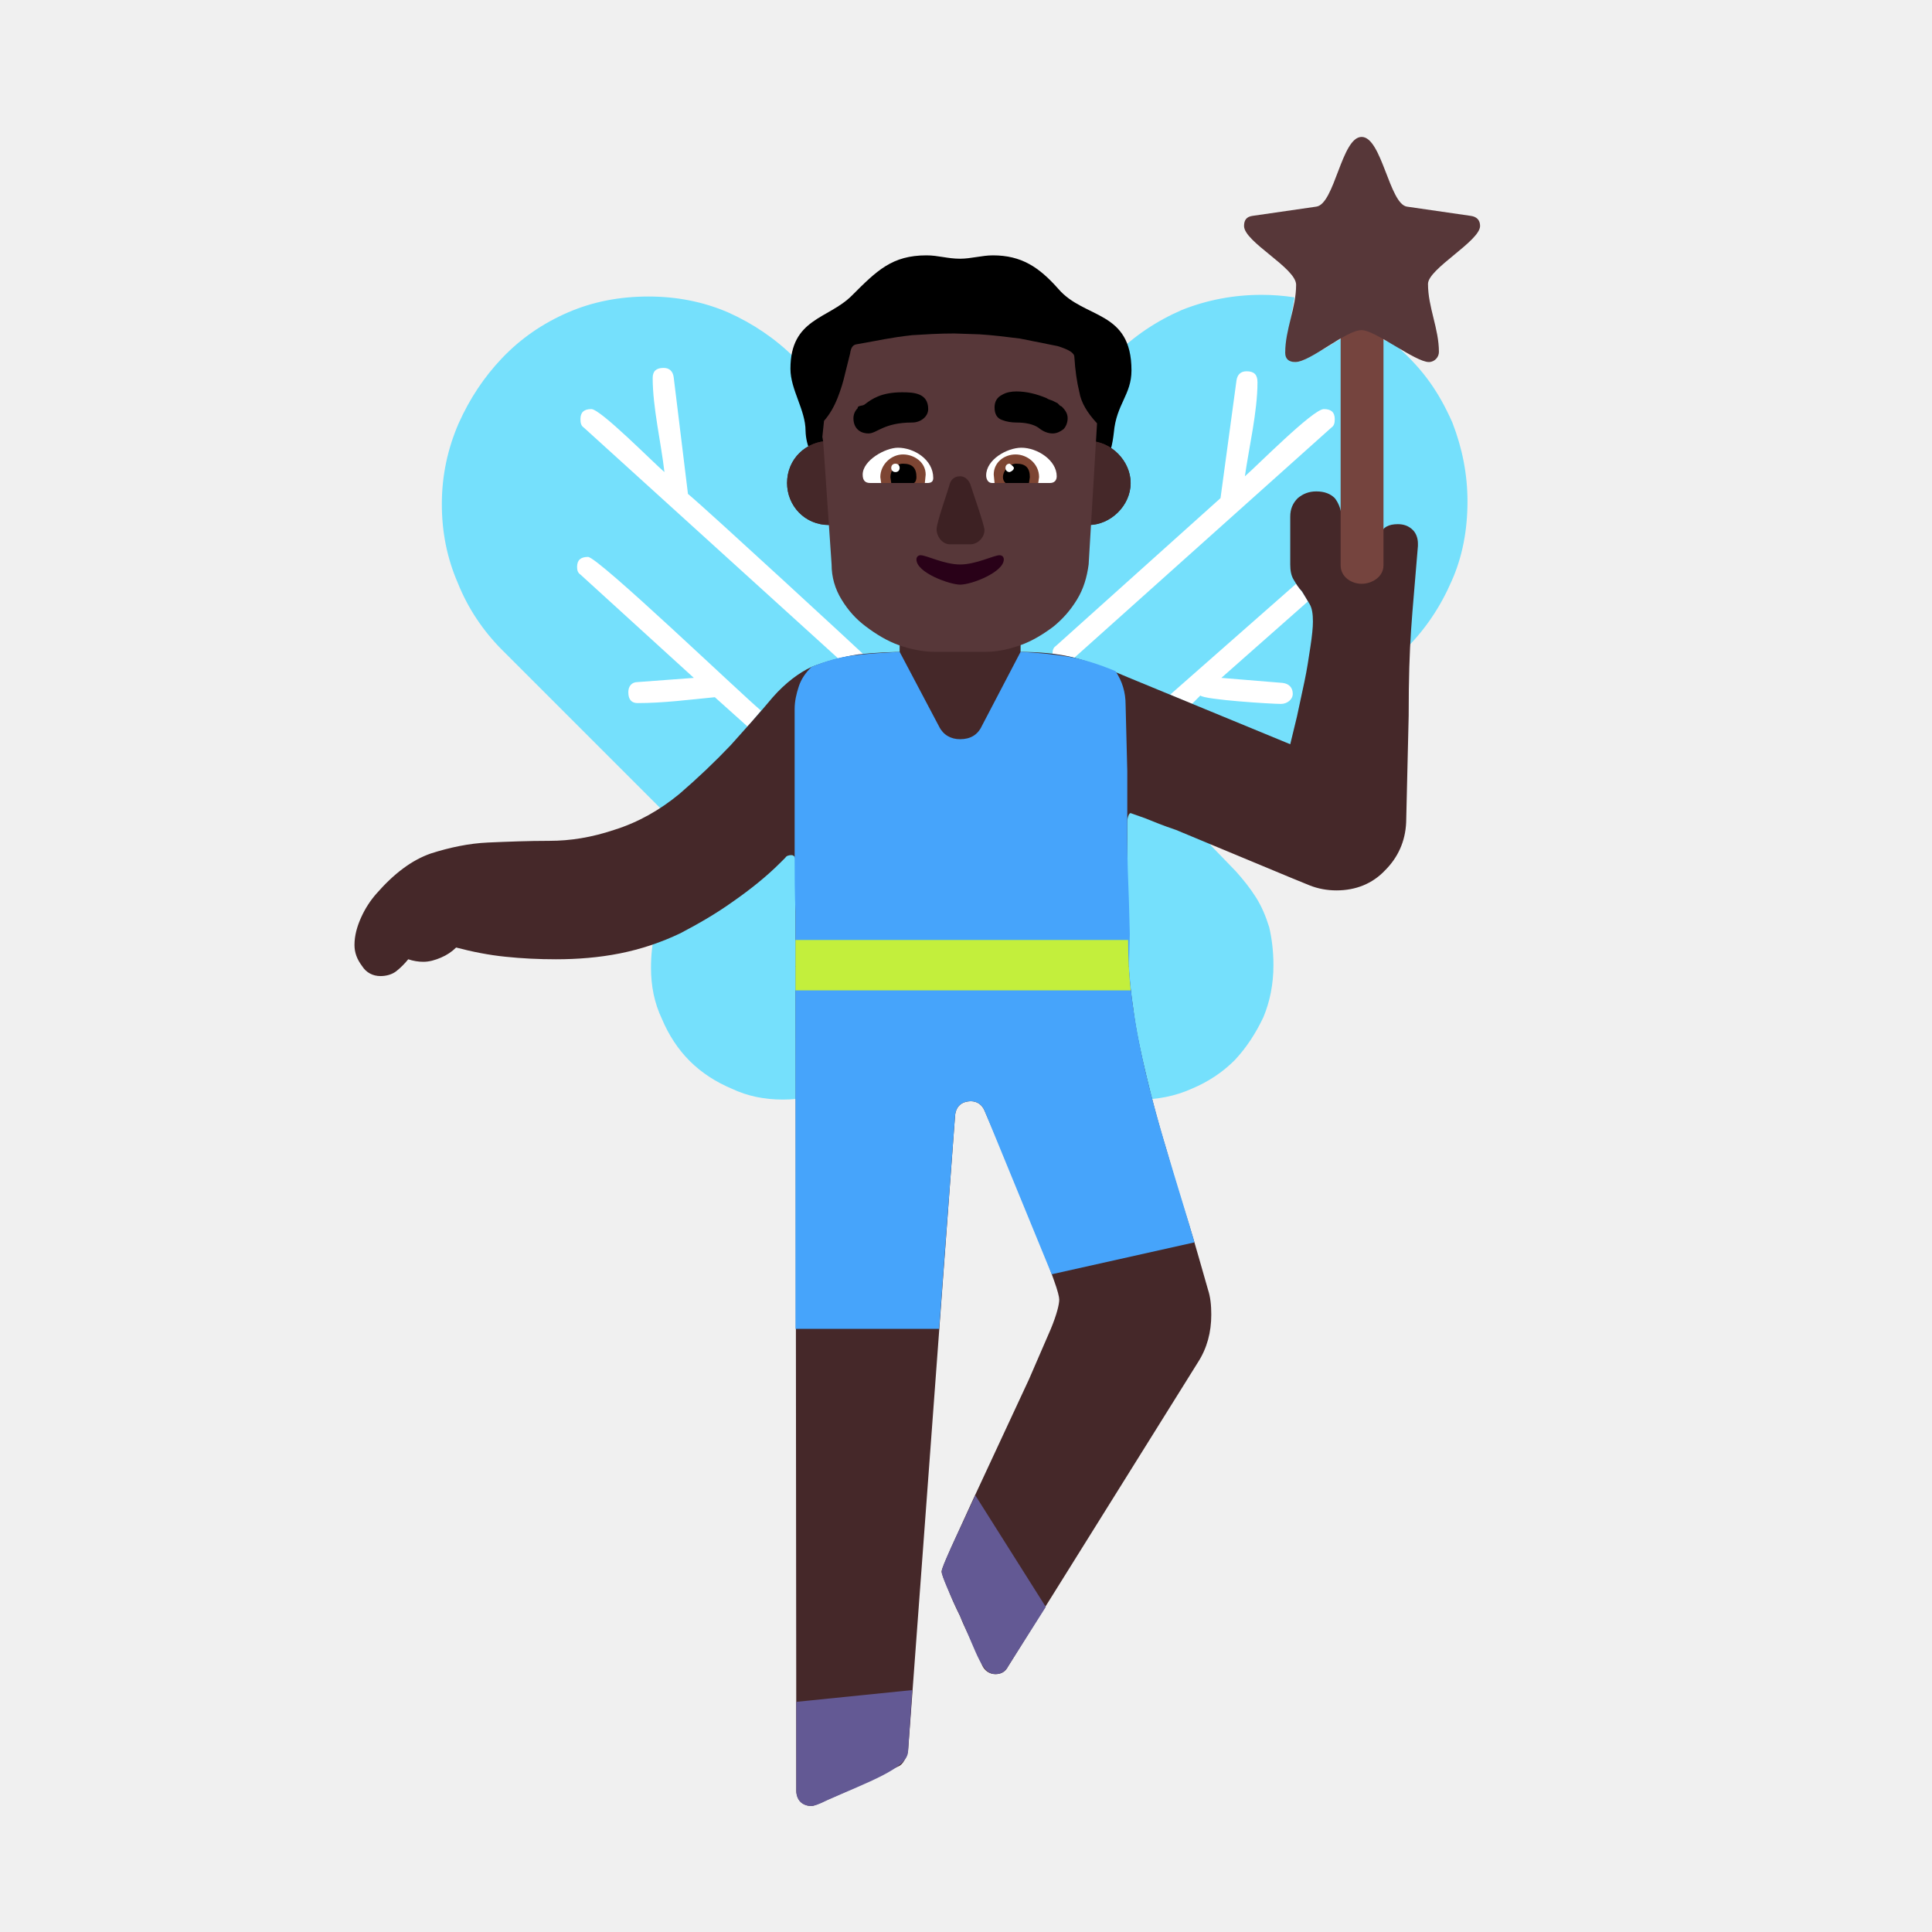
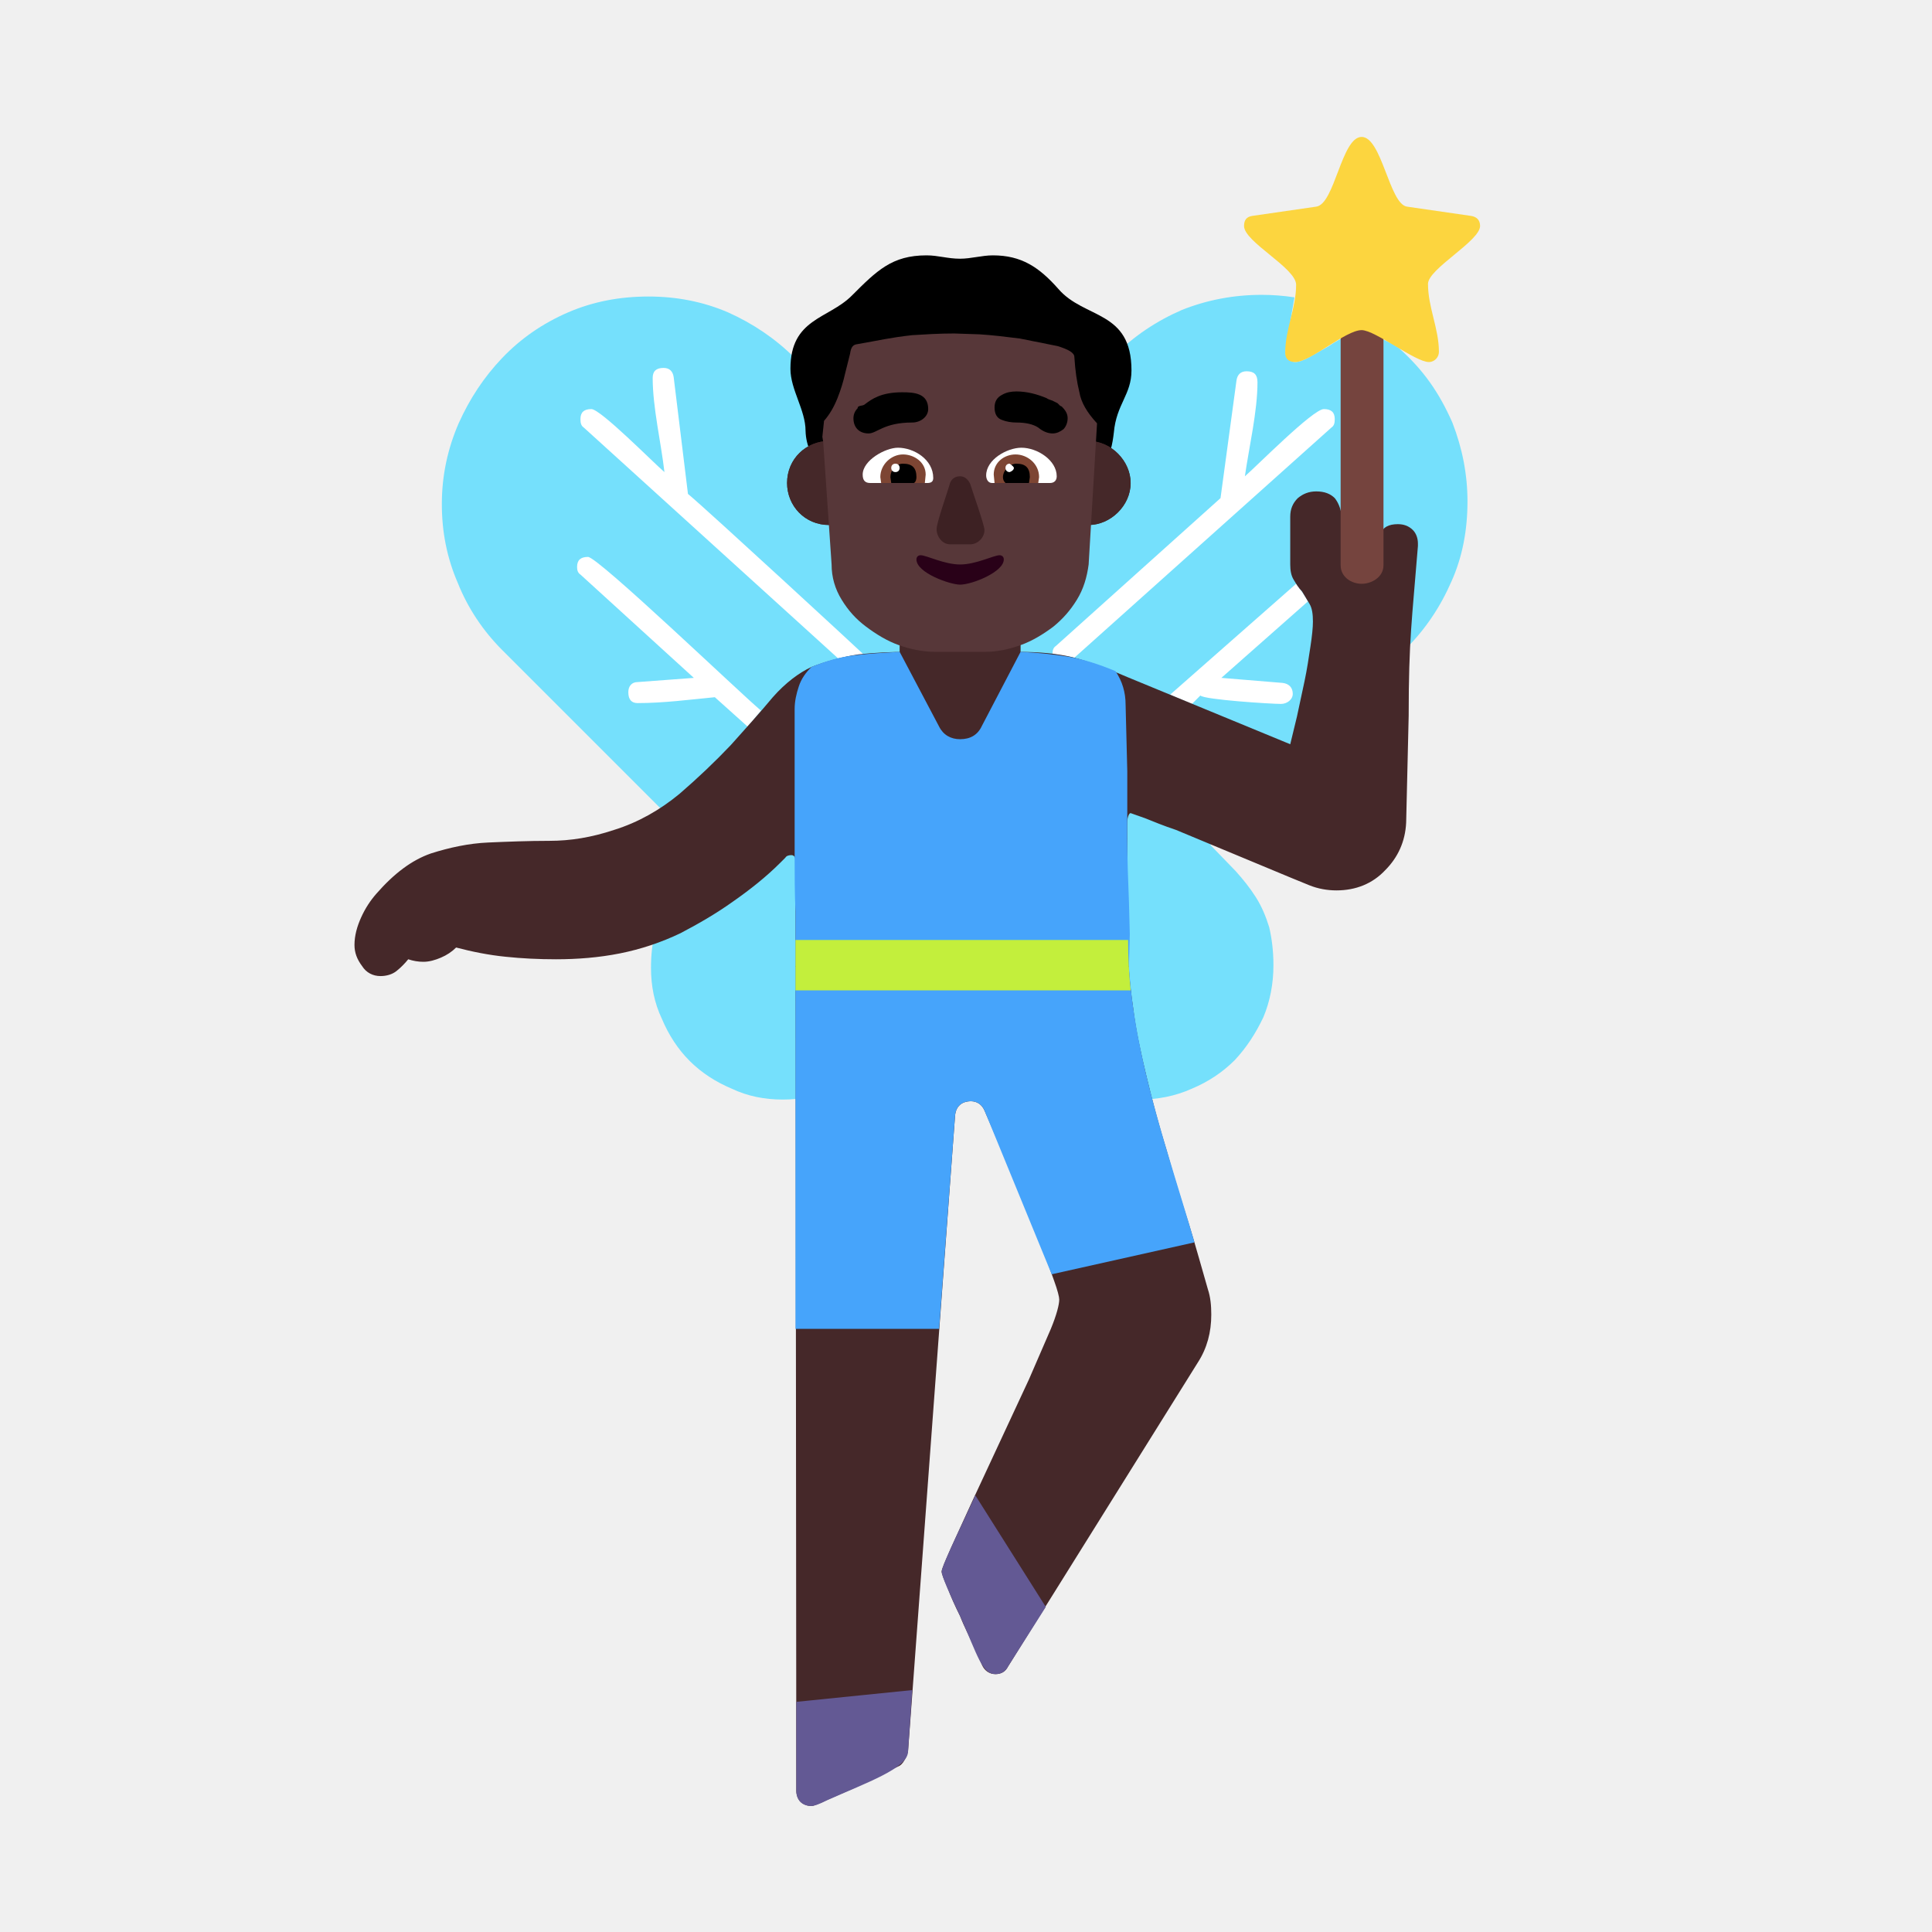
<svg xmlns="http://www.w3.org/2000/svg" version="1.1" viewBox="0 0 2300 2300">
  <g transform="scale(1,-1) translate(-256, -1869)">
    <path d="M1612 560c22 0 43 4 63 13 19 8 36 19 51 34 14 15 25 32 34 51 8 19 12 40 12 62 0 17-2 32-5 45-4 13-9 25-16 36-7 11-15 21-24 31l-30 31 233 234c23 23 41 50 54 80 13 29 19 61 19 95 0 32-6 63-18 94-16 36-34 62-64 89l-8 5-28 13-8 3c-4 0-10-2-17-6-7-4-15-8-22-13l-23-13c-7-4-13-6-17-6-4 0-7 2-9 5-2 2-3 5-3 7l11 65c-13 2-26 3-39 3-33 0-65-6-95-18-30-13-57-31-80-54l-192-191-189 188c-23 23-50 41-79 54-30 13-62 19-95 19-34 0-66-6-96-19-30-13-56-31-78-54-22-23-39-49-52-78-13-30-20-62-20-96 0-33 6-64 19-94 12-30 30-57 53-80l243-243 1-2c-20-20-36-40-48-59-13-19-19-44-19-74 0-22 4-42 13-61 8-19 19-36 33-50 14-14 31-25 50-33 19-9 39-13 61-13 21 0 41 4 61 12 19 8 36 19 51 34l99 100 99-99c31-31 69-47 114-47 z" fill="#75E0FC" />
    <path d="M1146 1004l16 19c-24 20-194 183-206 183-9 0-13-4-13-12 0-4 1-7 4-9l135-123-67-5c-7 0-11-5-11-12 0-9 4-13 11-13 31 0 61 4 92 7l39-35 z M1781 1031c7 0 14 5 14 12 0 7-4 12-12 13l-73 6 103 91c-4 8-9 14-14 21l-150-132 26-11 10 10c5-5 84-10 96-10 z M1535 1086l306 274c3 2 4 5 4 10 0 8-4 12-13 12-13 0-81-69-94-80 5 35 15 77 15 112 0 9-4 13-13 13-7 0-11-4-12-11l-19-140-196-176c-3-2-4-5-4-9 10-3 16-2 26-5 z M1254 1085c11 3 19 4 30 5-4 4-186 172-209 191l-17 139c-1 7-5 11-12 11-9 0-13-4-13-12 0-35 10-77 14-112-13 11-76 75-87 75-9 0-13-4-13-12 0-5 1-8 4-10l303-275 z" fill="#FFFFFF" />
    <path d="M1222-281c2 0 8 2 18 7l32 14 53 26c3 1 6 4 8 8 2 3 3 7 4 10l56 757c1 11 8 17 19 17 7 0 13-4 16-11l29-67 20-49 20-48 14-39c4-11 6-19 6-22 0-6-3-18-10-35l-26-60-67-144-26-57c-7-16-11-25-11-28 0-2 2-8 7-19 4-11 9-22 15-34 5-13 11-24 16-35l10-23c3-7 9-11 16-11 7 0 12 3 15 9l226 362c11 17 16 36 16 57 0 11-1 21-4 30-7 24-14 50-23 79-9 28-18 57-26 86-9 29-17 59-24 88-7 29-13 57-16 82-5 33-7 67-7 101l0 118c0 3 0 6 1 9 1 3 2 4 3 4l17-6c10-4 22-9 37-14l137-57 22-9c10-4 21-6 32-6 23 0 43 8 58 24 15 15 24 34 25 57l3 127c0 91 4 114 11 202l0 3c0 6-2 12-6 16-5 5-11 7-18 7-11 0-18-4-20-11-2-7-3-15-3-23l-3-24c-2-7-8-11-19-11-7 0-12 3-15 8-3 5-5 12-5 20l-1 13 1 13c0 9-1 18-2 26-1 8-4 15-8 20-5 5-12 8-22 8-9 0-16-3-22-8-6-6-9-13-9-22l0-57c0-7 1-13 4-18 3-5 6-10 10-14l9-15c3-5 4-12 4-21 0-7-1-17-3-30-2-13-4-27-7-41l-9-42-8-33-194 80c-23 10-44 18-63 23-19 5-42 7-68 7l-131 0c-19 0-39-1-58-3-19-3-38-8-56-15-15-7-31-19-46-36-15-18-32-37-50-57-19-20-39-39-61-58-23-19-49-34-78-43-27-9-52-13-77-13-25 0-50-1-73-2-23-1-46-6-68-13-23-8-44-24-65-48-7-8-13-17-18-28-5-11-8-22-8-33 0-9 3-17 9-25 5-8 13-12 22-12 7 0 14 2 19 6 5 4 10 9 14 14 6-2 12-3 18-3 7 0 14 2 21 5 7 3 13 7 18 12 19-5 39-9 59-11 19-2 39-3 60-3 25 0 51 2 76 7 25 5 49 13 72 24 21 11 42 23 63 38 20 14 39 29 56 46l6 6c1 2 4 3 7 3 3 0 5-2 5-7l1-1107c0-5 2-10 5-13 3-3 8-5 13-5 z" fill="#452829" />
    <path d="M1441-124c7 0 12 3 15 9l45 71-84 133c-5-13-40-83-40-91 0-5 10-28 22-53 21-47 26-69 42-69 z M1222-281c3 0 9 2 19 7 47 21 96 38 96 58l5 73-138-14 0-106c0-11 7-18 18-18 z" fill="#635994" />
    <path d="M1327 935l144 1 0 214-144 0 0-215 z" fill="#452829" />
    <path d="M1523 1294c48 0 56 34 59 60 3 34 21 45 21 74 0 72-56 61-87 97-23 26-44 40-78 40-13 0-26-4-39-4-15 0-26 4-40 4-41 0-59-18-89-48-28-28-73-27-73-87 0-25 18-49 18-74 1-36 31-62 65-62l243 0 z" fill="#000000" />
    <path d="M1552 1244c26 0 50 23 50 50 0 26-23 50-50 50-27 0-51-21-51-50 0-29 24-50 51-50 z M1243 1244c27 0 51 21 51 50 0 29-24 50-51 50-27 0-50-21-50-50 0-27 21-50 50-50 z" fill="#452829" />
    <path d="M1552 1244c26 0 50 23 50 50 0 26-23 50-50 50-27 0-51-21-51-50 0-29 24-50 51-50 z M1243 1244c27 0 51 21 51 50 0 29-24 50-51 50-27 0-50-21-50-50 0-27 21-50 50-50 z" fill="#452829" />
    <path d="M1429 1093c14 0 28 3 42 8 14 5 27 13 39 22 11 9 20 19 28 32 8 13 12 27 14 42l10 168c-12 13-19 25-21 37-3 12-5 26-6 42 0 5-7 9-20 13l-45 9c-16 2-32 4-48 5l-30 1c-18 0-34-1-50-2-27-3-38-6-67-11-4-1-6-4-7-11l-6-24c-2-9-5-19-9-29-4-10-9-19-16-27l-2-19 1-6 10-146c0-15 4-29 12-42 8-13 17-23 29-32 12-9 25-17 39-22 14-5 29-8 43-8l60 0 z" fill="#573739" />
    <path d="M1877 1174c12 0 26 8 26 22l0 290-51 0 0-290c0-14 13-22 25-22 z" fill="#75443E" />
-     <path d="M1957 1438c7 0 12 6 12 12 0 28-13 53-13 81 0 18 62 51 62 69 0 7-4 11-11 12l-76 11c-21 3-30 83-54 83-24 0-32-80-54-83l-76-11c-7-1-10-5-10-12 0-19 62-50 62-70 0-28-13-53-13-81 0-7 4-11 12-11 18 0 60 38 79 38 16 0 64-38 80-38 z" fill="#573739" />
+     <path d="M1957 1438c7 0 12 6 12 12 0 28-13 53-13 81 0 18 62 51 62 69 0 7-4 11-11 12l-76 11c-21 3-30 83-54 83-24 0-32-80-54-83l-76-11c-7-1-10-5-10-12 0-19 62-50 62-70 0-28-13-53-13-81 0-7 4-11 12-11 18 0 60 38 79 38 16 0 64-38 80-38 z" fill="#FCD53F" />
    <path d="M1374 287l19 254c1 11 8 17 19 17 7 0 13-4 16-11l80-195 170 38c-31 107-71 216-78 328l-397 0 0-431 171 0 z" fill="#46A4FB" />
    <path d="M1600 719l1 38-1 38c-1 25-2 51-2 76l0 80-2 79c0 15-4 28-12 40-19 8-38 14-55 17-18 3-37 5-58 6l-46-88c-5-11-14-16-26-16-11 0-20 5-25 15l-47 89c-18-1-36-2-53-4-18-2-35-7-52-14-7-7-12-14-15-23-3-9-5-18-5-27l0-176c0-21 0-43 1-65l0-65 397 0 z" fill="#46A4FB" />
    <path d="M1602 690c-2 20-3 40-3 60l-396 0 0-60 399 0 z" fill="#C3EF3C" />
    <path d="M1290 1353c10 0 18 13 52 13 10 0 19 7 19 16 0 19-17 20-31 20-25 0-36-8-44-14-3-3-9-1-9-5-3-3-5-7-5-12 0-11 7-18 18-18 z M1509 1353c5 0 9 2 13 5 3 3 5 8 5 13 0 5-2 9-7 14l-2 1-3 3-6 3c-3 1-6 2-7 3-12 5-24 8-36 8-6 0-12-1-17-4-6-3-9-8-9-15 0-8 3-13 9-15 5-2 11-3 17-3 11 0 20-2 26-6 6-5 12-7 17-7 z" fill="#000000" />
    <path d="M1506 1294l-69 0c-5 0-7 5-7 9 0 19 25 33 42 33 19 0 42-15 42-34 0-5-3-8-8-8 z M1360 1294c5 0 7 2 7 6 0 22-23 36-42 36-15 0-42-15-42-32 0-7 3-10 9-10l68 0 z" fill="#FFFFFF" />
    <path d="M1492 1294l-52 0-1 10c0 15 13 24 26 24 14 0 28-11 28-27l-1-7 z M1357 1294l1 10c0 15-14 24-27 24-14 0-27-12-27-27l1-7 52 0 z" fill="#7D4533" />
    <path d="M1481 1294l-28 0c-2 2-3 4-3 7 0 8 8 16 16 16 11 0 16-5 16-16l-1-7 z M1344 1294c2 1 3 4 3 7 0 11-5 16-16 16-9 0-15-8-15-16l1-7 27 0 z" fill="#000000" />
    <path d="M1458 1307c3 1 5 3 5 5 0 1-2 3-5 5-3 0-5-2-5-5 0-3 2-5 5-5 z M1322 1307c3 0 5 2 5 5 0 3-2 5-5 5-3 0-5-2-5-5 0-3 2-5 5-5 z" fill="#FFFFFF" />
    <path d="M1411 1221c9 0 17 8 17 17 0 6-15 48-17 55-3 6-7 9-12 9-6 0-10-3-12-8-3-11-16-47-16-55 0-9 7-18 16-18l24 0 z" fill="#3D2123" />
    <path d="M1399 1173c14 0 52 15 52 30 0 3-2 5-5 5-7 0-28-11-47-11-19 0-40 11-47 11-3 0-5-2-5-5 0-16 40-30 52-30 z" fill="#290118" />
  </g>
</svg>
